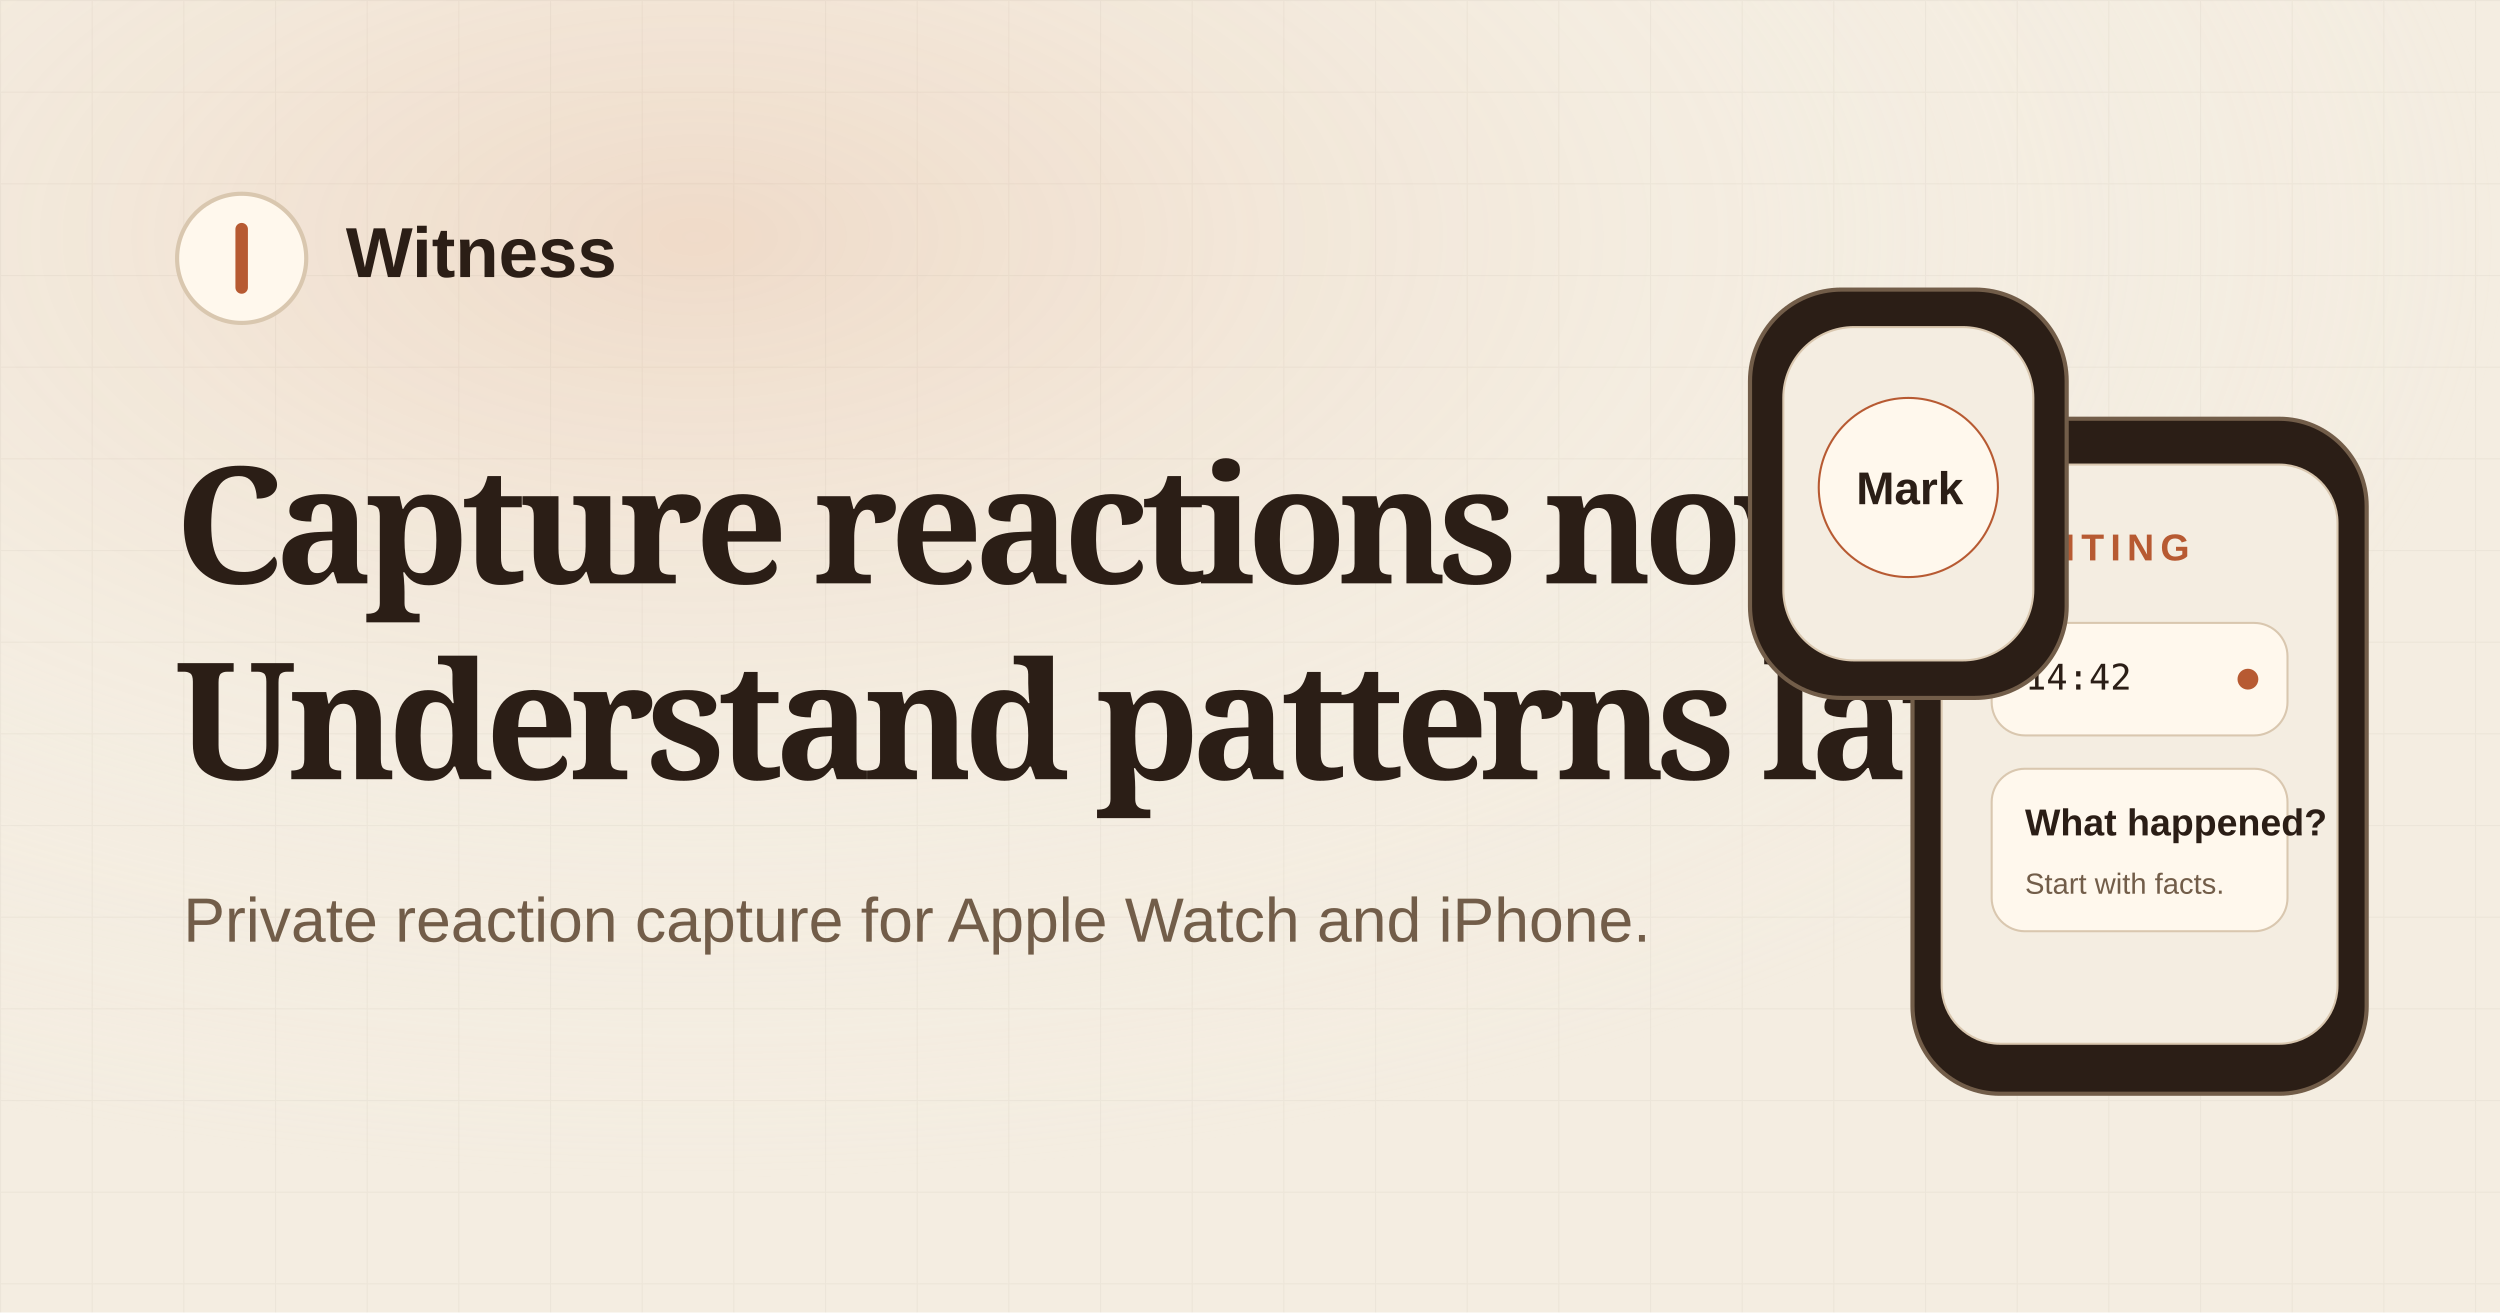
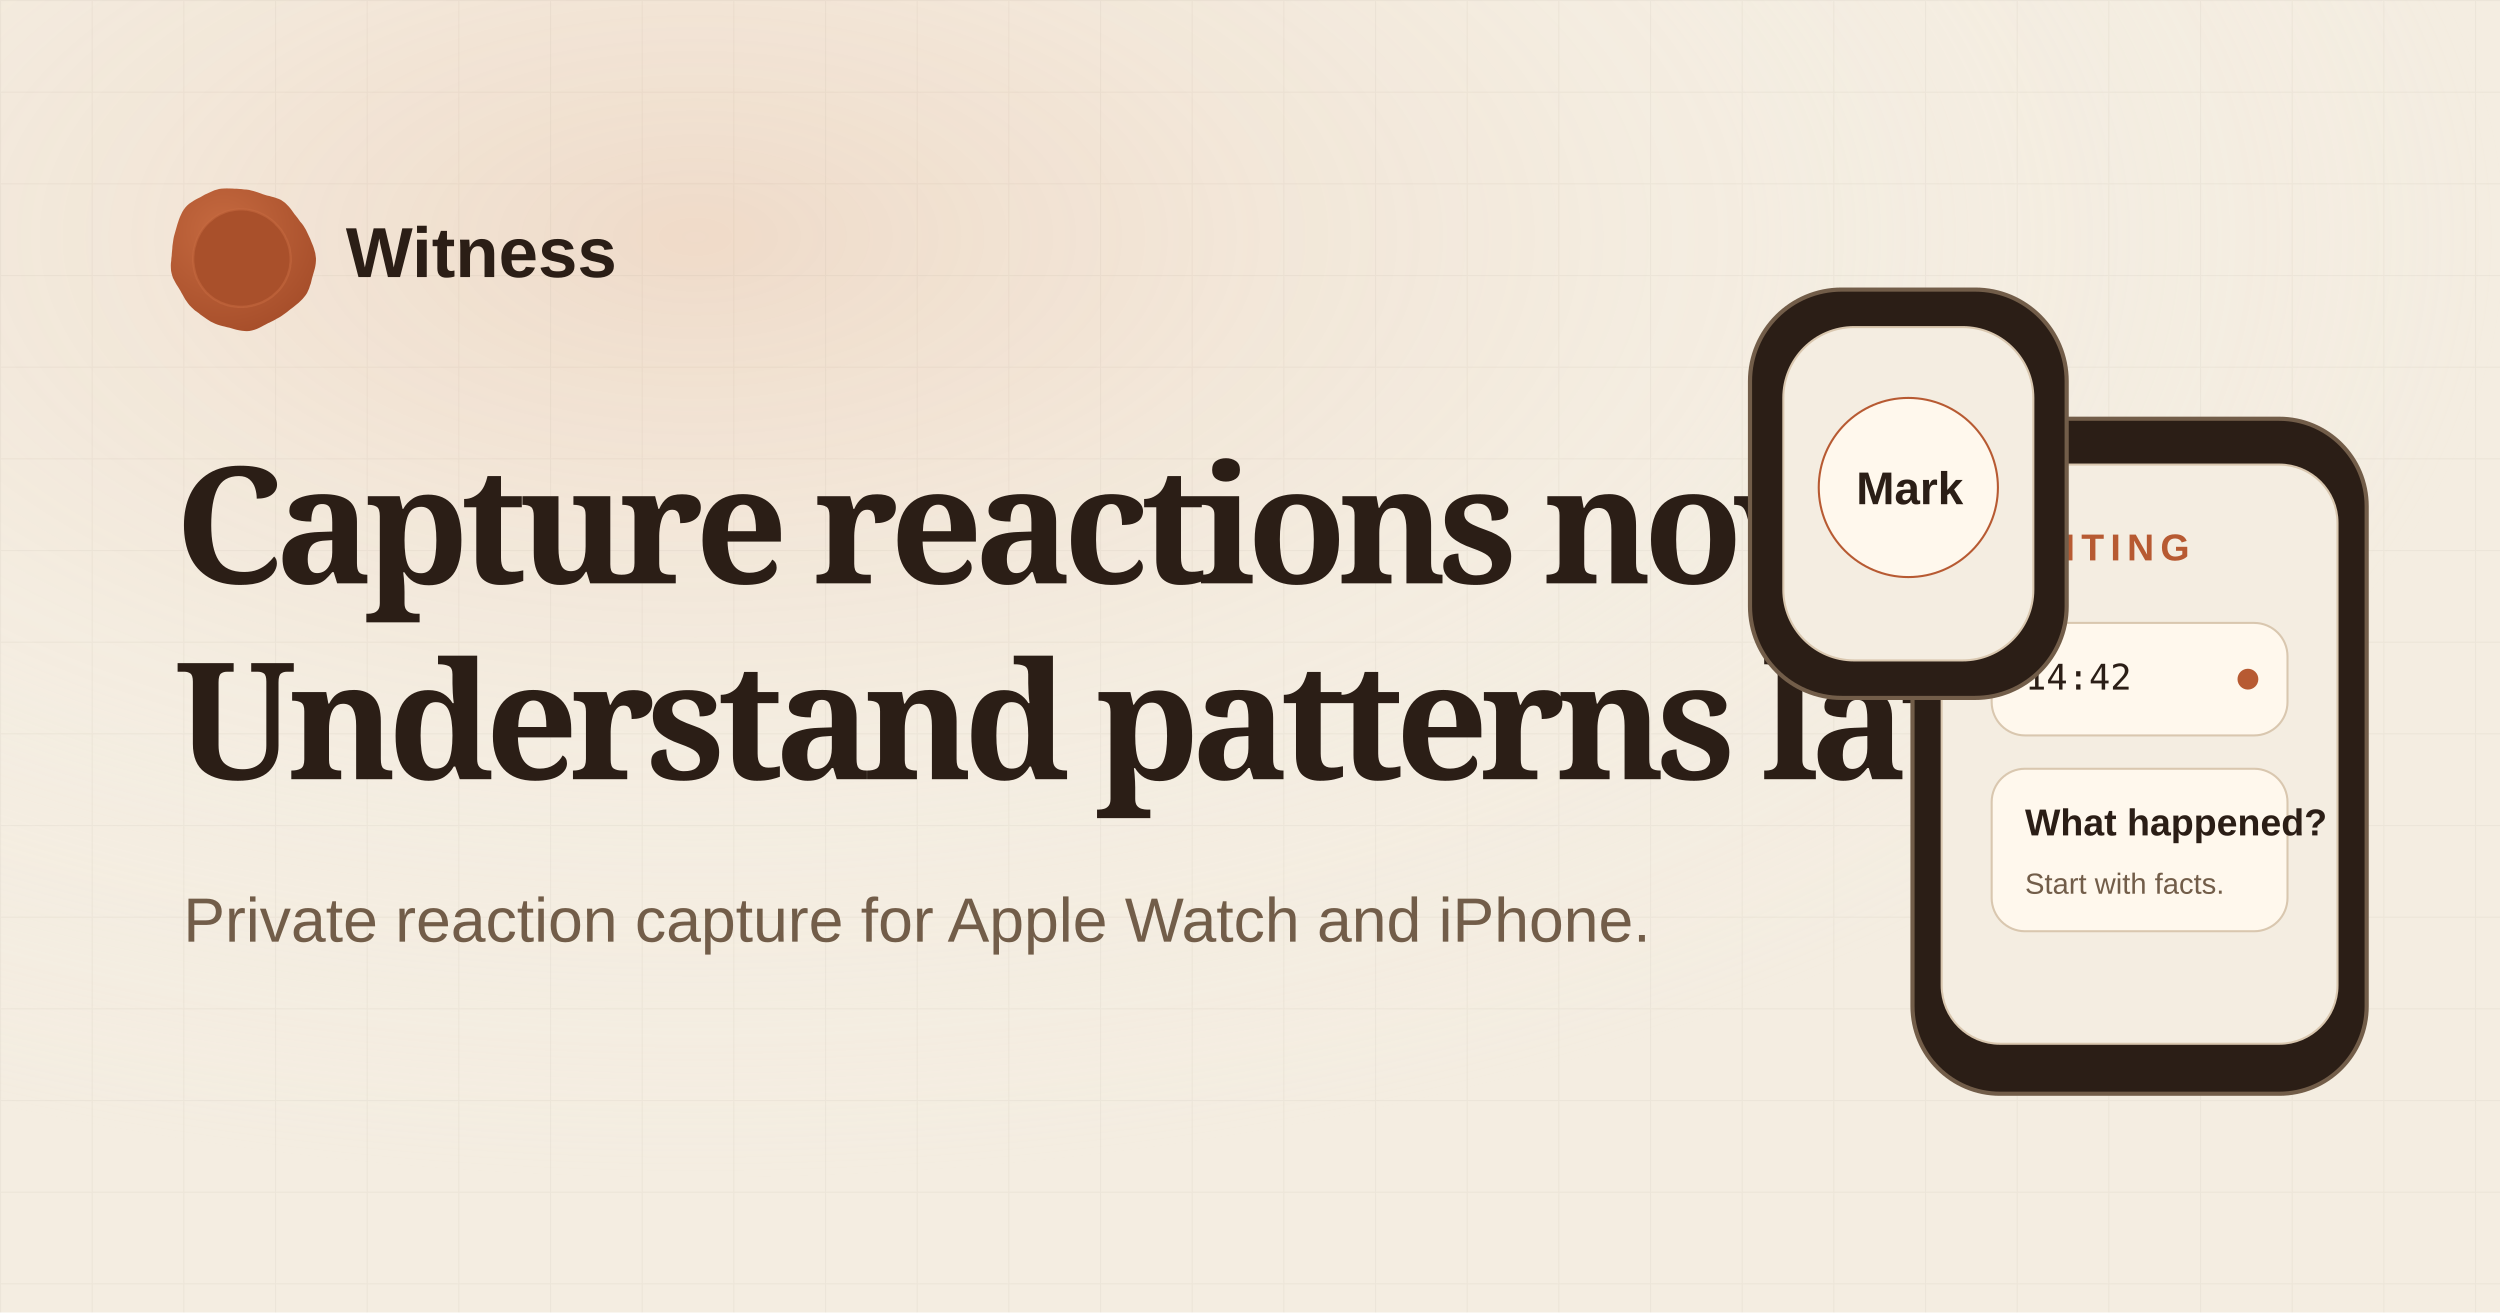
<svg xmlns="http://www.w3.org/2000/svg" viewBox="0 0 1200 630" role="img" aria-label="Witness social preview">
  <defs>
    <radialGradient id="paperWash" cx="28%" cy="18%" r="72%">
      <stop offset="0" stop-color="#E9C2A8" stop-opacity=".42" />
      <stop offset=".58" stop-color="#F4EDE1" stop-opacity=".24" />
      <stop offset="1" stop-color="#F4EDE1" stop-opacity="0" />
    </radialGradient>
    <pattern id="grid" width="44" height="44" patternUnits="userSpaceOnUse">
      <path d="M44 0H0v44" fill="none" stroke="#725D49" stroke-opacity=".06" />
    </pattern>
  </defs>
  <rect width="1200" height="630" fill="#F4EDE1" />
  <rect width="1200" height="630" fill="url(#paperWash)" />
  <rect width="1200" height="630" fill="url(#grid)" opacity=".9" />
  <g transform="translate(84 92)">
-     <circle cx="32" cy="32" r="31" fill="#FFF8ED" stroke="#D9C7AF" stroke-width="2" />
-     <path d="M32 18v28" stroke="#B75A32" stroke-width="6" stroke-linecap="round" />
+     <svg x="-4" y="-4" width="72" height="72" viewBox="192 192 640 640">
+       <defs>
+         <radialGradient id="wax" cx="0.36" cy="0.3" r="0.85">
+           <stop offset="0" stop-color="#C66A40" />
+           <stop offset="1" stop-color="#A24A27" />
+         </radialGradient>
+       </defs>
+       <path d="M829 512 C829 519 829 527 828 534 C827 541 826 549 824 556 C822 563 820 570 818 577 C816 584 814 591 812 598 C810 605 809 612 807 619 C804 626 802 633 800 640 C797 647 794 654 791 660 C787 666 783 673 778 678 C774 684 768 689 763 694 C758 700 752 704 746 709 C741 713 735 718 730 722 C724 726 718 731 713 735 C707 740 702 744 696 748 C691 752 685 756 679 760 C673 764 667 767 661 770 C655 774 649 777 643 780 C636 783 630 786 624 789 C618 792 612 796 605 799 C599 802 593 806 586 809 C580 812 573 815 566 817 C559 819 552 821 545 822 C537 823 530 823 523 822 C516 822 508 820 501 819 C494 818 487 816 480 814 C473 812 467 810 460 808 C453 807 446 805 439 803 C433 802 426 800 419 798 C412 796 406 794 399 791 C393 788 387 785 380 782 C374 778 368 774 363 771 C357 767 351 763 346 759 C340 755 334 751 329 746 C323 742 318 738 312 734 C307 729 302 725 297 720 C292 715 287 710 283 704 C279 699 275 693 271 687 C268 681 264 675 261 669 C257 663 254 657 251 651 C247 645 244 639 240 633 C236 627 232 621 229 615 C226 609 222 602 219 596 C217 589 214 582 213 576 C211 569 210 562 210 554 C209 547 210 540 210 533 C211 526 212 519 212 512 C213 505 214 498 214 491 C215 484 215 477 216 470 C216 463 217 456 218 450 C219 442 220 436 221 429 C222 422 224 415 226 408 C228 401 230 394 232 387 C234 380 236 373 238 366 C240 359 243 352 245 345 C248 338 250 331 254 324 C257 317 260 311 265 304 C269 298 274 292 279 287 C284 282 290 277 297 273 C303 268 310 265 316 261 C322 258 329 254 336 251 C342 247 349 244 355 240 C362 237 368 234 375 231 C381 228 388 225 395 222 C402 220 409 218 416 216 C423 215 430 214 438 214 C445 213 452 214 459 214 C467 214 474 214 481 215 C488 215 495 215 502 216 C509 216 515 217 522 218 C529 218 536 219 543 220 C549 222 556 223 563 225 C569 227 576 229 582 231 C588 233 595 236 601 238 C608 240 614 242 620 244 C627 245 634 247 640 249 C647 251 654 252 660 255 C667 257 674 260 680 263 C686 267 692 271 697 275 C702 280 707 285 712 290 C717 295 721 301 725 306 C729 312 733 318 737 323 C741 328 746 334 750 339 C754 345 758 350 762 356 C767 361 771 366 775 372 C779 378 782 384 786 390 C789 396 792 402 795 409 C798 415 801 422 804 428 C807 435 809 442 812 448 C815 455 818 462 820 469 C822 476 824 483 826 490 C827 497 828 505 829 512Z" fill="url(#wax)" />
+       <path d="M721 512 C721 517 721 522 721 527 C720 532 720 536 719 541 C719 546 718 551 717 556 C716 560 715 565 713 570 C712 574 710 579 709 584 C707 588 705 593 703 597 C701 602 699 606 697 610 C694 614 692 619 689 623 C686 627 684 631 681 635 C678 638 675 642 672 646 C668 650 665 653 662 656 C658 660 655 663 651 666 C647 670 644 673 640 676 C636 678 632 681 628 684 C624 686 620 689 616 691 C611 694 607 696 603 698 C598 700 594 702 589 704 C585 705 580 707 576 708 C571 710 567 711 562 712 C557 714 553 715 548 715 C543 716 538 717 534 718 C529 718 524 718 519 719 C514 719 510 719 505 719 C500 719 495 719 490 718 C486 718 481 717 476 716 C471 716 466 715 462 714 C457 713 452 712 448 710 C443 709 438 707 434 705 C429 704 425 702 420 700 C416 698 412 695 408 693 C403 691 399 688 395 686 C391 683 387 680 383 677 C379 674 376 671 372 668 C368 664 365 661 361 658 C358 654 355 650 352 647 C348 643 346 639 343 635 C340 631 337 627 335 623 C332 619 330 614 328 610 C325 606 323 601 321 597 C320 592 318 588 316 583 C315 579 313 574 312 569 C311 565 310 560 309 555 C308 550 307 546 307 541 C306 536 306 531 305 526 C305 522 305 517 305 512 C305 507 305 502 306 498 C306 493 307 488 307 483 C308 478 309 474 310 469 C311 464 312 460 314 455 C315 450 316 446 318 441 C320 437 321 432 323 428 C325 424 327 419 329 415 C332 411 334 406 336 402 C339 398 342 394 344 390 C347 386 350 382 353 378 C356 375 359 371 362 368 C366 364 369 361 373 357 C376 354 380 351 384 348 C387 345 391 342 395 339 C399 336 403 333 408 331 C412 328 416 326 420 324 C425 322 429 320 434 318 C438 316 443 314 447 313 C452 311 457 310 461 309 C466 308 471 307 476 306 C480 305 485 304 490 304 C495 303 500 303 505 303 C510 303 514 303 519 303 C524 304 529 304 534 304 C539 305 543 306 548 307 C553 308 558 309 562 310 C567 311 572 313 576 314 C581 316 585 318 590 320 C594 322 598 324 603 326 C607 328 611 330 616 333 C620 335 624 338 628 341 C632 343 635 346 639 349 C643 352 647 355 650 358 C654 362 657 365 660 369 C664 372 667 376 670 379 C673 383 676 387 679 390 C682 394 685 398 687 402 C690 406 692 411 695 415 C697 419 699 423 701 428 C704 432 705 436 707 441 C709 446 710 450 712 455 C713 459 715 464 716 469 C717 473 718 478 718 483 C719 488 720 493 720 497 C721 502 721 507 721 512Z" fill="#A9502B" stroke="#C66A40" stroke-opacity=".55" stroke-width="10" />
+     </svg>
    <text x="82" y="41" fill="#2B1E16" font-family="-apple-system,BlinkMacSystemFont,'SF Pro Display','Helvetica Neue',Arial,sans-serif" font-size="34" font-weight="650">Witness</text>
  </g>
  <text x="84" y="280" fill="#2B1E16" font-family="Georgia,'New York',serif" font-size="78" font-weight="700" letter-spacing="-4">Capture reactions now.</text>
  <text x="84" y="374" fill="#2B1E16" font-family="Georgia,'New York',serif" font-size="78" font-weight="700" letter-spacing="-4">Understand patterns later.</text>
  <text x="88" y="452" fill="#725D49" font-family="-apple-system,BlinkMacSystemFont,'SF Pro Text','Helvetica Neue',Arial,sans-serif" font-size="30">Private reaction capture for Apple Watch and iPhone.</text>
  <g transform="translate(840 95)">
    <rect x="78" y="106" width="218" height="324" rx="42" fill="#2B1E16" stroke="#725D49" stroke-width="2" />
    <rect x="92" y="128" width="190" height="278" rx="28" fill="#F4EDE1" stroke="#D9C7AF" />
    <text x="116" y="174" fill="#B75A32" font-family="-apple-system,BlinkMacSystemFont,'SF Pro Text','Helvetica Neue',Arial,sans-serif" font-size="18" font-weight="700" letter-spacing="3">WAITING</text>
    <rect x="116" y="204" width="142" height="54" rx="16" fill="#FFF8ED" stroke="#D9C7AF" />
    <text x="132" y="236" fill="#2B1E16" font-family="'SF Mono',Menlo,monospace" font-size="17">14:42</text>
    <circle cx="239" cy="231" r="5" fill="#B75A32" />
    <rect x="116" y="274" width="142" height="78" rx="16" fill="#FFF8ED" stroke="#D9C7AF" />
    <text x="132" y="306" fill="#2B1E16" font-family="-apple-system,BlinkMacSystemFont,'SF Pro Text','Helvetica Neue',Arial,sans-serif" font-size="18" font-weight="700">What happened?</text>
    <text x="132" y="334" fill="#725D49" font-family="-apple-system,BlinkMacSystemFont,'SF Pro Text','Helvetica Neue',Arial,sans-serif" font-size="14">Start with facts.</text>
    <rect x="0" y="44" width="152" height="196" rx="44" fill="#2B1E16" stroke="#725D49" stroke-width="2" />
    <rect x="16" y="62" width="120" height="160" rx="34" fill="#F4EDE1" stroke="#D9C7AF" />
    <circle cx="76" cy="139" r="43" fill="#FFF8ED" stroke="#B75A32" />
    <text x="51" y="147" fill="#2B1E16" font-family="-apple-system,BlinkMacSystemFont,'SF Pro Display','Helvetica Neue',Arial,sans-serif" font-size="22" font-weight="760">Mark</text>
  </g>
</svg>
